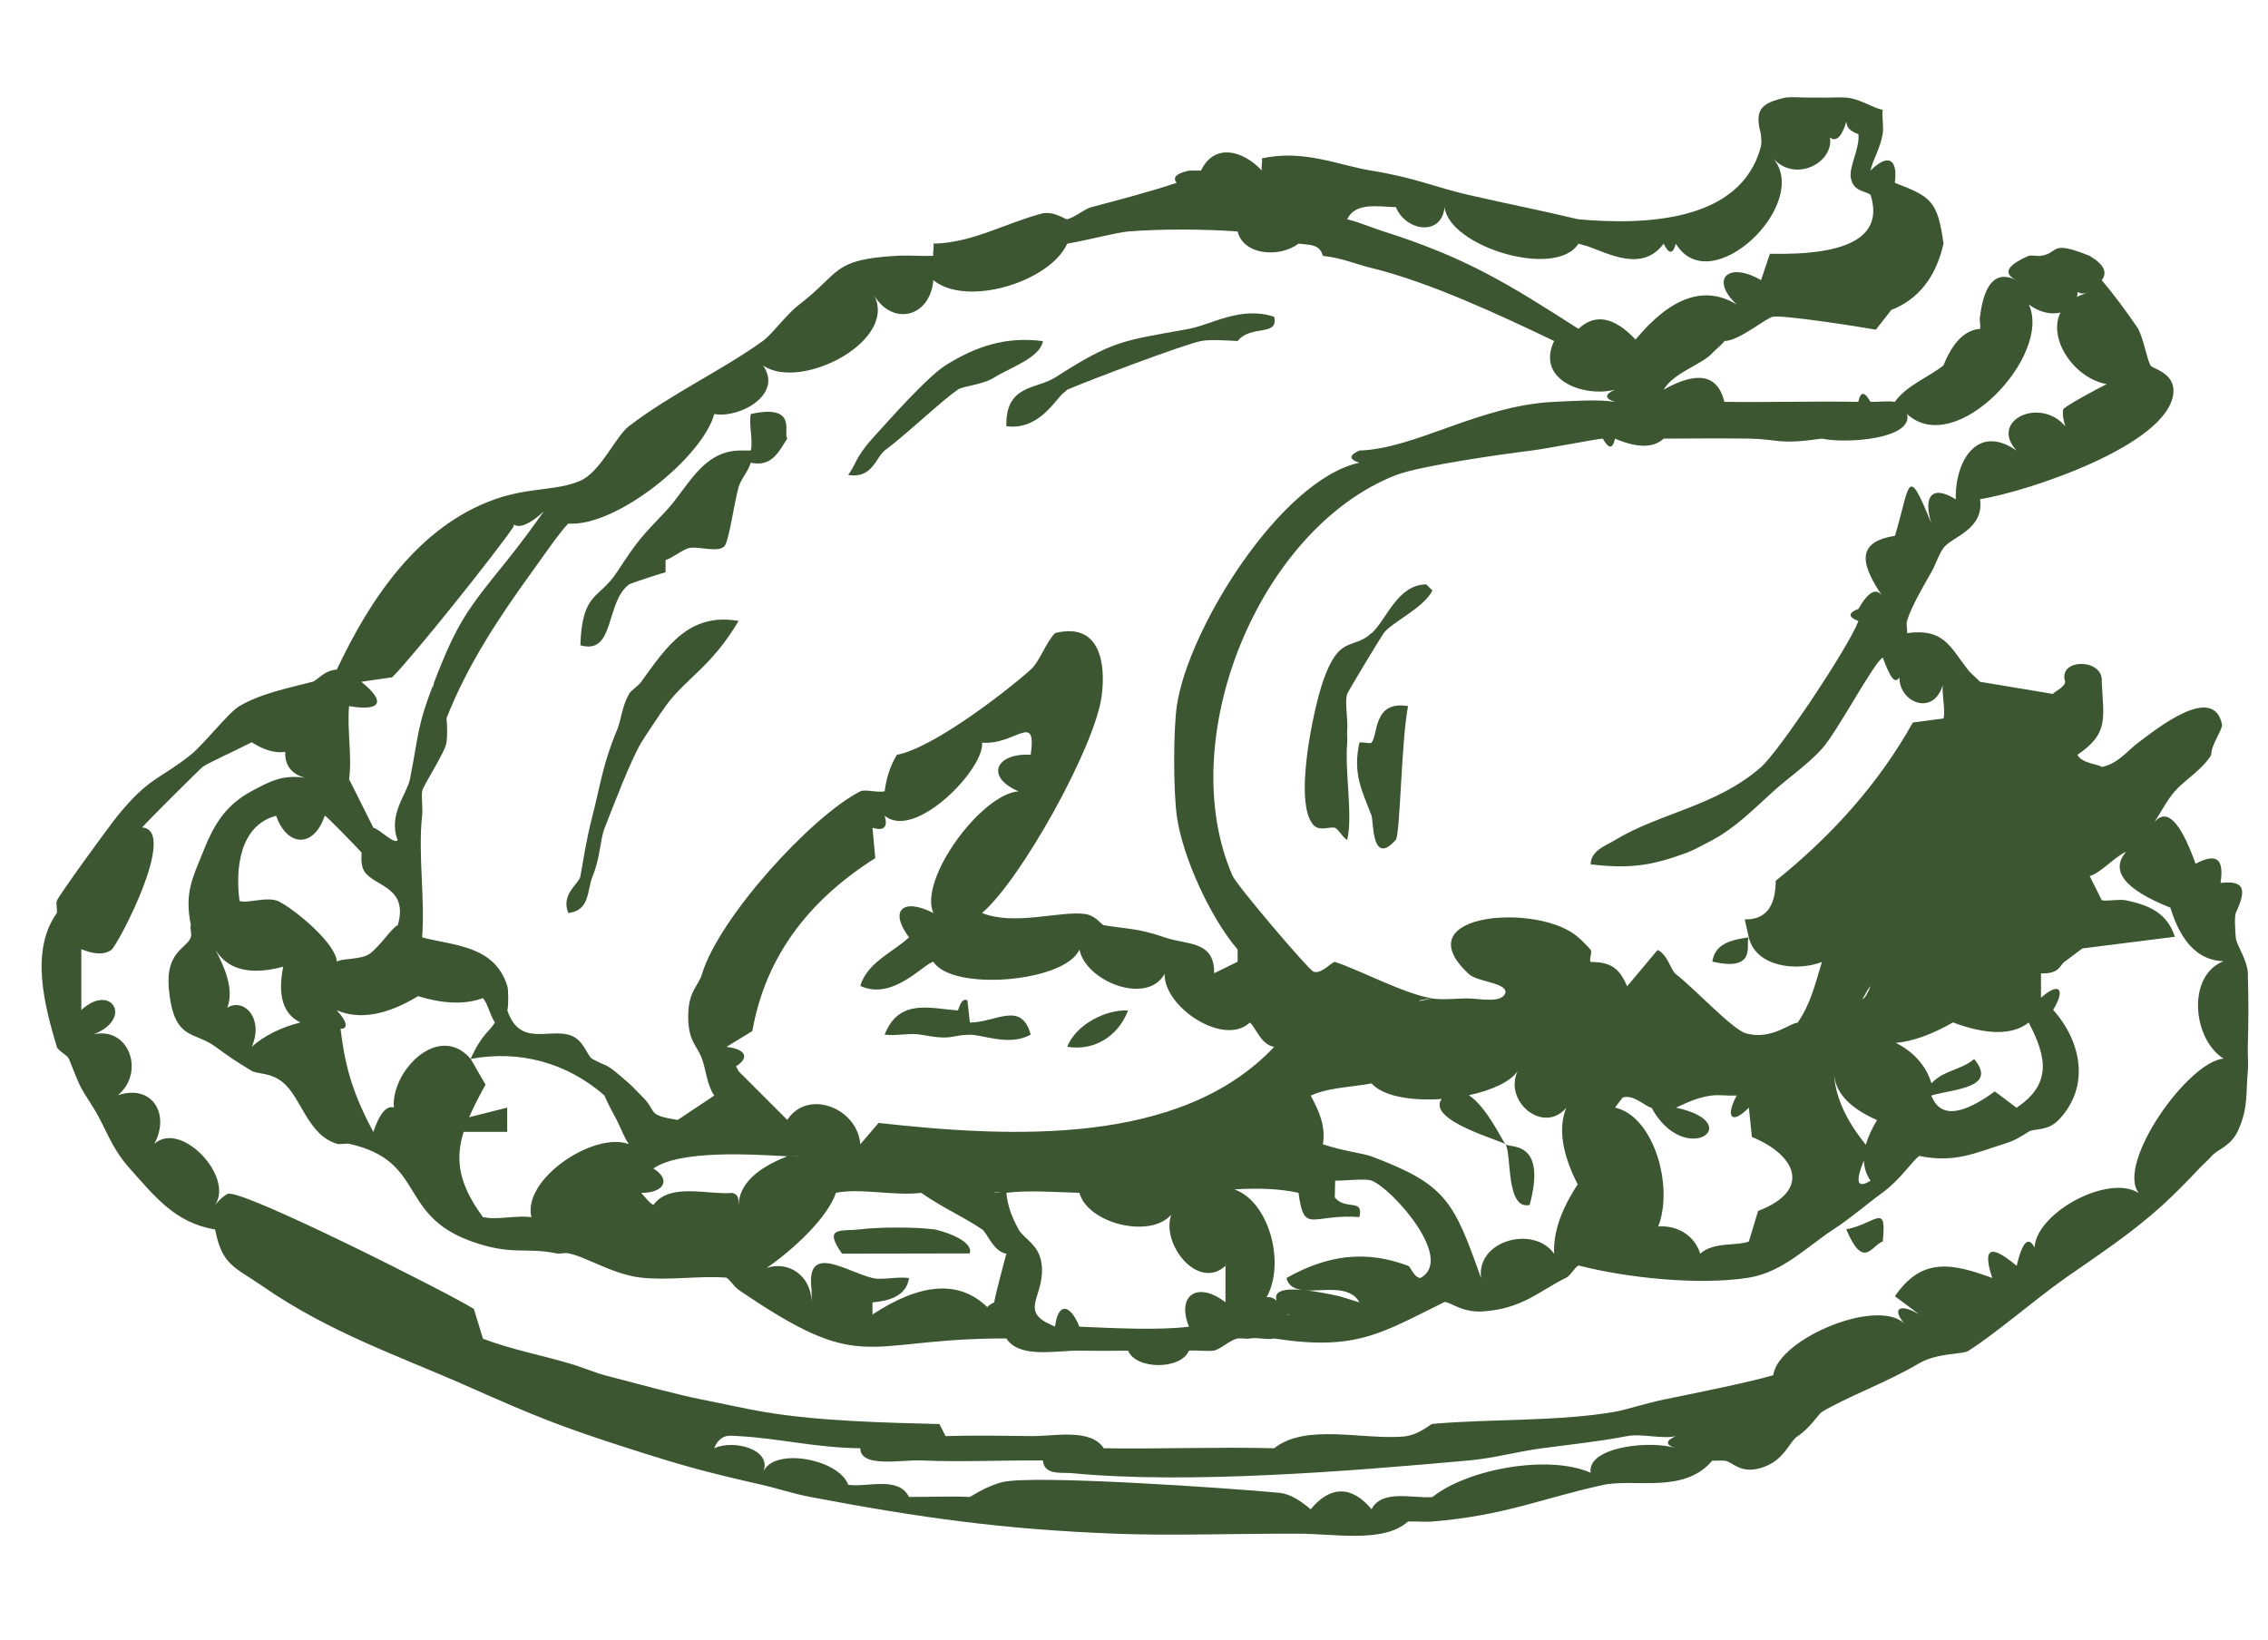
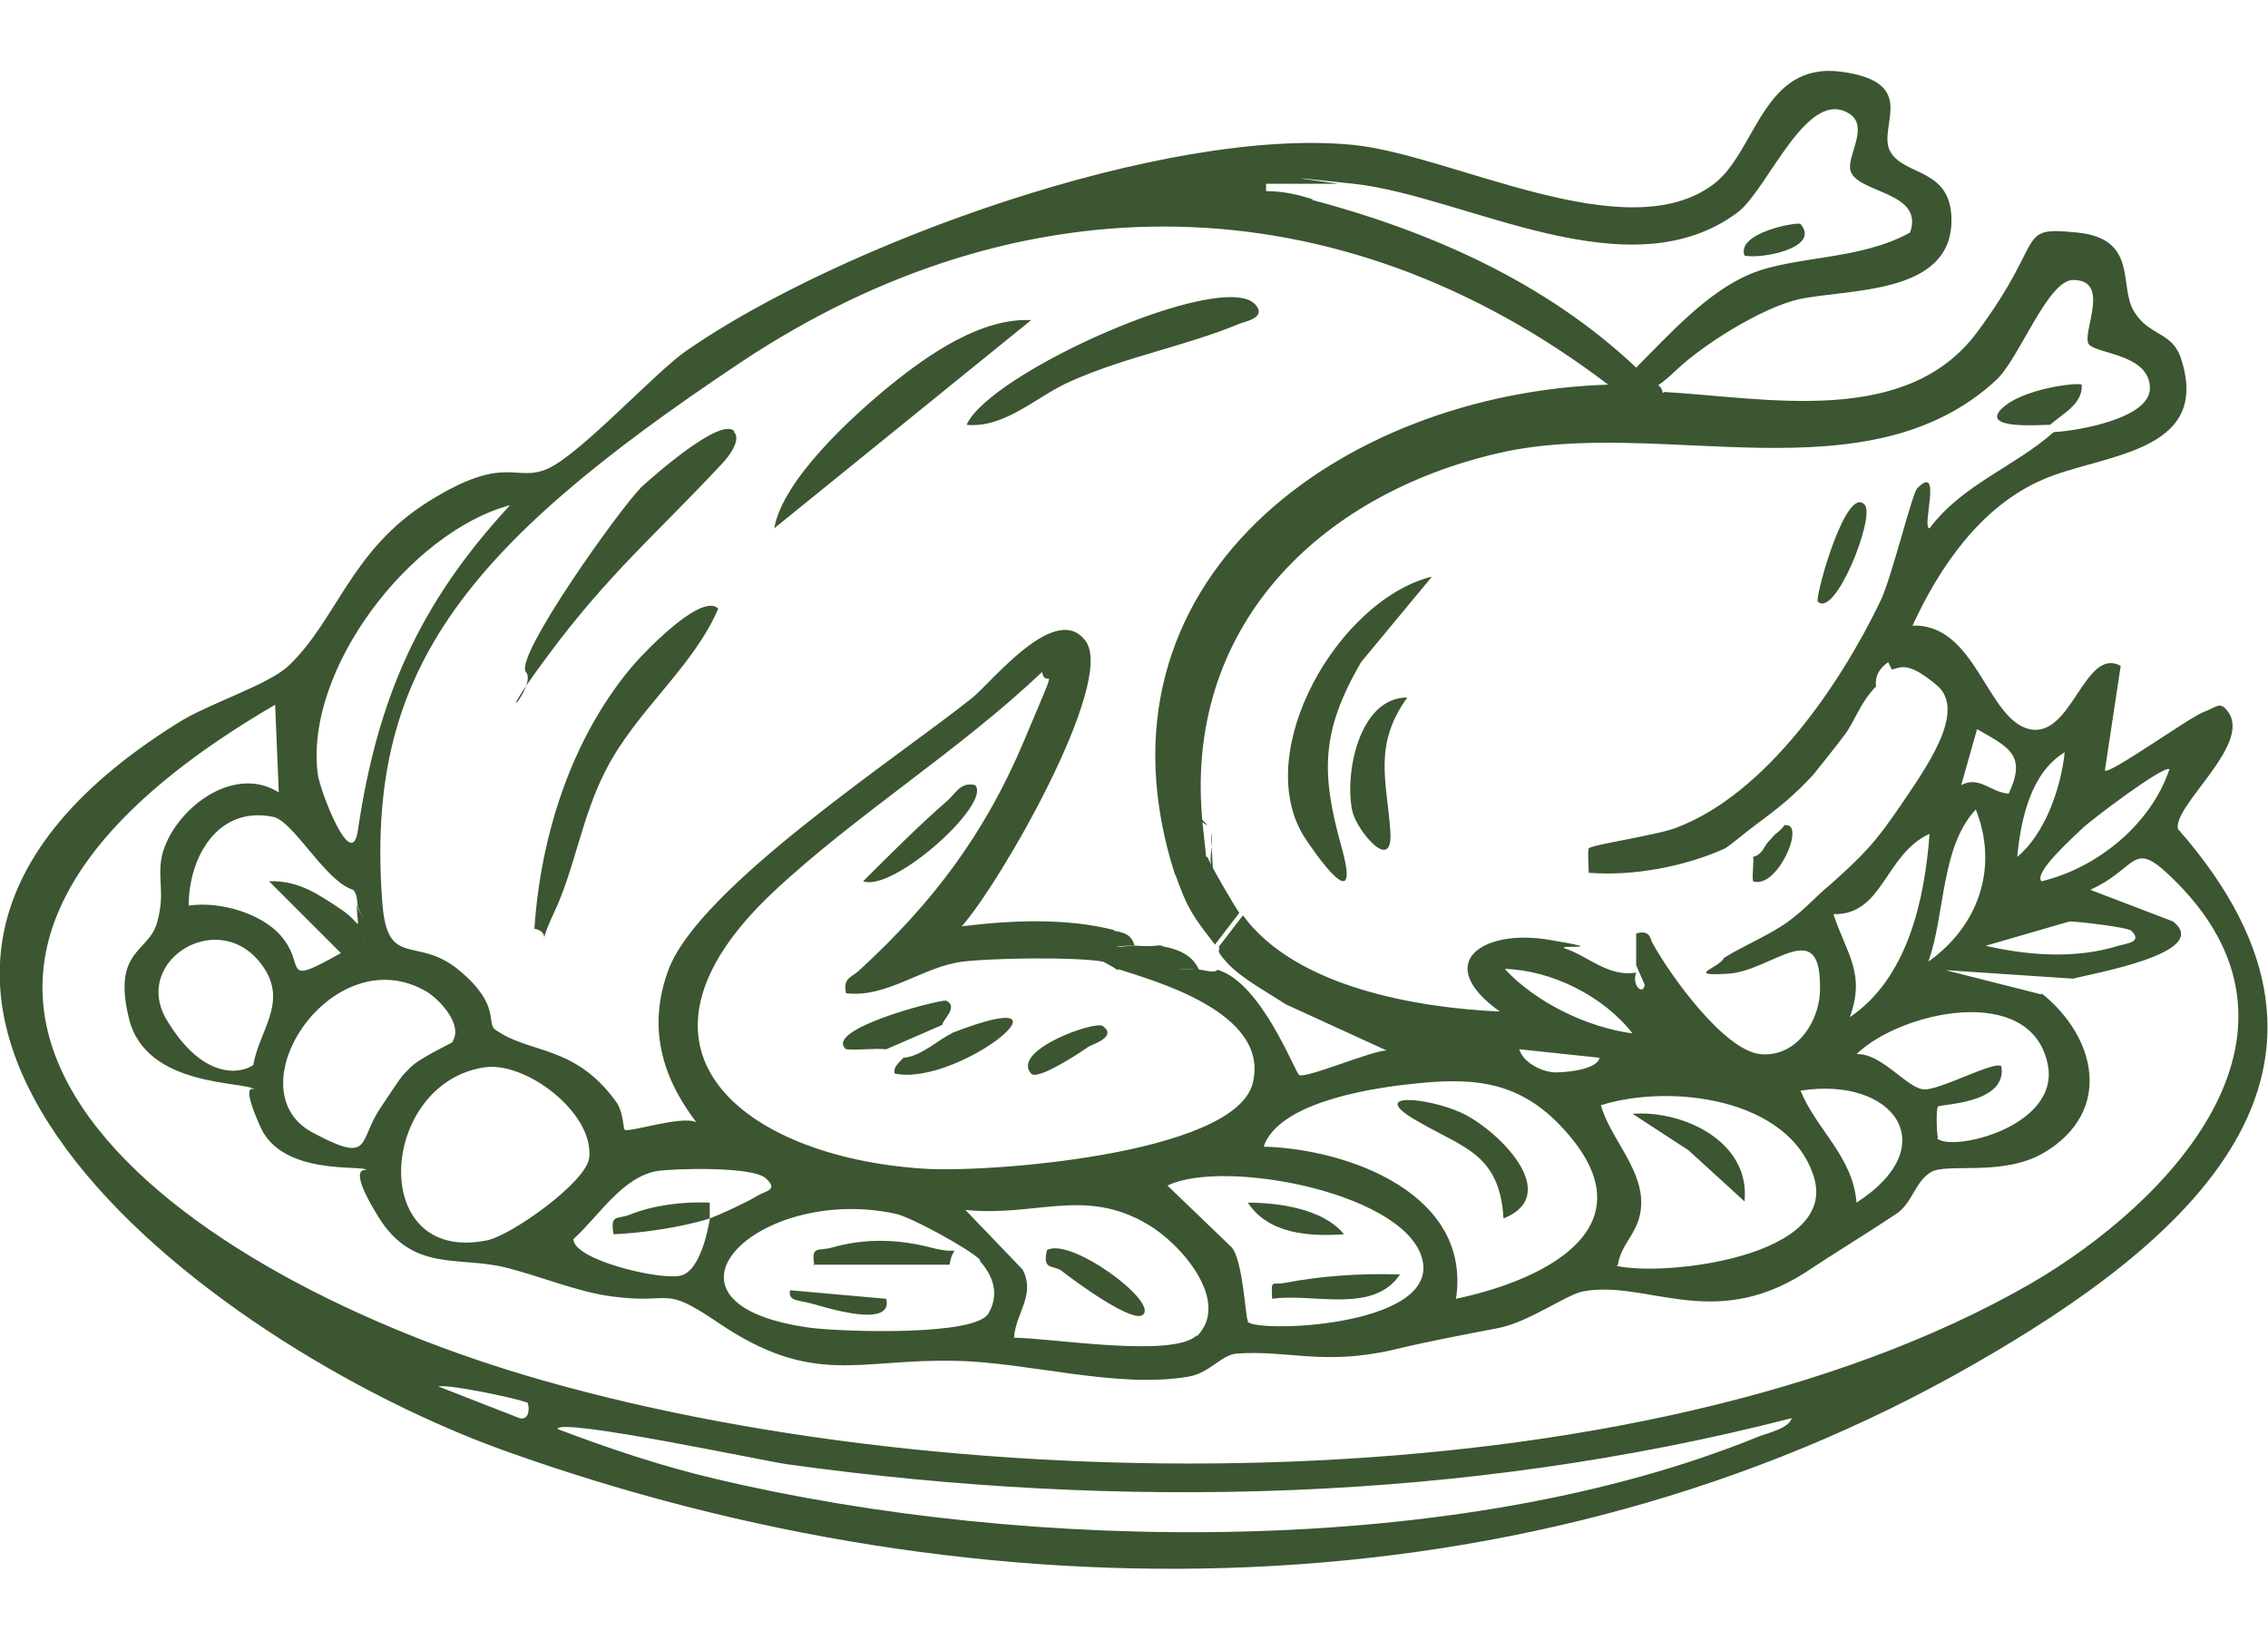
- <svg xmlns="http://www.w3.org/2000/svg" id="_圖層_1" data-name="圖層 1" viewBox="0 0 186.33 134.7">
+ <svg xmlns="http://www.w3.org/2000/svg" id="_圖層_1" version="1.1" viewBox="0 0 186.3 134.7">
  <defs>
    <style>
-       .cls-1 {
+       .st0 {
        fill: #3b5630;
      }
    </style>
  </defs>
-   <path class="cls-1" d="M184.68,80.02c-.04-1.17-.95-2.35-1-3-.04-.56-.12-1.58,0-2,.87-1.87.8-2.71-1.25-2.47.29-1.88-.23-2.54-2.05-1.58-1.25-3.49-2.38-4.62-3.39-3.41.56-.84,1.03-1.79,1.68-2.54.82-.94,2.28-1.78,3-3-.05-.77.97-2.11.88-2.51-.72-3.36-5.33.35-6.88,1.51-.94.71-1.66,1.73-3,2-.27-.25-1.6-.26-2-1,2.59-1.75,2.15-2.96,2-6,.19-1.95-3.65-1.96-3,0-.07.49-.93.81-1,1l-6-1c-.31-.34-.73-.65-1-1-1.47-1.87-1.95-3.41-5-3,.04-.35-.08-.73,0-1,.33-1.11,1.37-2.91,2-4,.36-.63.6-1.45,1-2,.67-.91,3.37-1.51,3-4,3.9-.63,15.41-4.43,15.88-8.68.19-1.74-1.75-2.03-1.88-2.32-.38-.82-.49-1.93-1-3-1.05-1.54-2.05-2.88-3-4,.5-.64.17-1.31-1-2-3.36-1.35-2.43-.23-4,0-.35.05-.73-.08-1,0-1.81.79-2.14,1.46-1,2-1.65-.81-2.65.19-3,3-.08.31.08.69,0,1-1.24.1-2.24,1.1-3,3-1.28,1.02-2.98,1.6-4,3-.6-.1-1.35.02-2,0-.48-.86-.81-.89-1,0-3.66-.07-7.34.05-11,0-.55-2.24-2.21-2.57-5-1,.86-1.43,3.08-2.02,4-3,.31-.33.84-.73,1-1,1.22,0,3.45-1.93,4-2,.96-.13,6.97.8,8.44,1.07l1.27-1.62c2.22-.87,3.66-2.68,4.29-5.45-.48-3.56-1.06-3.86-4-5,.27-1.99-.57-2.43-2-1,.19-.88.8-1.82,1-3,.11-.62-.07-1.35,0-2-.82-.14-1.84-.91-3-1-.66-.05-1.34.02-2,0-.33-.01-.67,0-1,0-.65,0-1.36-.07-2,0-1.96.45-2.56.97-2,3,.02.29.07.73,0,1-1.62,6.28-9.65,6.47-15,6-3-.72-6.01-1.31-9-2-2.72-.62-4.36-1.41-8-2-2.67-.43-5.62-1.78-9-1,.07.32-.08.69,0,1-1.49-1.63-3.9-2.33-5,0-.33,0-.67-.01-1,0-1.03.23-1.36.56-1,1-2.16.73-4.78,1.41-7,2-.61.16-1.31.82-2,1-.12.03-1.13-.72-2.08-.47-2.98.78-5.74,2.42-8.92,2.47.1.2-.04.64,0,1-1,.04-2.01-.06-3,0-5.35.3-4.58,1.37-8,4-1.13.87-2.19,2.41-3,3-3.35,2.41-7.6,4.38-11,7-1.1.84-2.33,3.77-4.01,4.49-1.93.83-4.19.52-6.99,1.51-6.31,2.23-10.28,8.22-13,14-1.03.05-1.61.9-2,1-1.95.51-4.27.97-6,2-.93.55-2.91,3.13-4,4-2.54,2.03-3.42,1.82-6,5-.77.95-4.87,6.59-5,7-.09.27.05.65,0,1-2.22,3.1-1.01,7.62,0,11,.1.33.87.67,1,1,.95,2.34.71,1.97,2,4,1.01,1.59,1.4,3.22,3,5,1.98,2.21,3.7,4.47,7,5,.59,2.98,1.6,3.07,3.87,4.64,5.57,3.87,11.33,5.78,17.13,8.36,5.2,2.31,7.44,3.22,13,5,4.5,1.44,6.29,1.93,11,3,1.29.29,2.32.68,4,1,8.95,1.69,15.73,2.65,25,3,4.3.16,8.69.02,13,0,.67,0,1.33,0,2,0,2.82-.02,7.02.81,9-1,.66-.03,1.34.05,2,0,5.95-.49,9.04-1.91,14-3,2.61-.57,6.67.76,9-2,.33.02.67-.03,1,0,.72.08,1.26,1.12,3.02.59,1.92-.58,2.26-2.11,2.98-2.59,1.03-.67,1.74-1.84,2-2,2.06-1.25,5.23-2.37,8-4,1.46-.86,3.57-.74,4-1,2.15-1.33,5.58-4.3,8-6,2.83-1.98,5.4-3.65,8-6,.86-.78,2.21-2.14,3-3,.32-.35.7-.64,1-1,.54-.64,1.62-.78,2.25-2.23.8-1.85.58-2.99.75-4.77.06-.65-.02-1.34,0-2,.06-1.98.07-4.02,0-6ZM158.68,90.01c1.78-.53,5.5-.6,3.51-2.99-1.09.92-2.46.89-3.51,1.99-.45-1.5-1.56-2.65-2.93-3.32,1.37-.12,2.93-.67,4.7-1.68,2.82,1.05,4.89,1.05,6.22.01,1.5,2.87,1.9,5.06-1,7l-1.78-1.34c-1.67,1.2-4.29,2.77-5.22.34ZM139.68,103.01c-.48-1.6-2.04-2.36-3.45-2.23,1.3-3.3-.37-9.09-3.55-9.77l.62-.82c.91-.33,1.96.81,2.38.82,2.73,5.02,7.97,1.28,2,0,.16-.01,1.48-.83,3-1,.65-.07,1.34.05,2,0-.96,1.82-.39,2.42,1,1l.25,2.41c3.7,1.52,4.9,4.4.51,6.08l-.76,2.51c-.99.39-2.88,0-4,1ZM129.62,97.32c-1.37,2.07-2.02,3.97-1.94,5.7-1.66-2.37-6.41-1.11-6,2-2.25-6.31-2.83-7.68-9-10-.7-.26-2.36-.44-4-1,.26-1.45-.32-2.76-1-4,.19-.07.37-.14.53-.21,1.38-.47,3.09-.52,4.47-.79.98,1.09,3.35,1.45,5.76,1.28-1.28,1.77,5.05,3.46,5.24,3.72-.28-.34-1.53-3.05-3-4.03,1.82-.39,3.38-1.08,4-1.97-1.16,2.48,2.12,5.22,4,3-.67,1.66-.36,3.76.94,6.3ZM104.06,106.59c1.57-2.82.19-7.88-2.65-8.86,2.01-.13,3.78-.05,5.27.28.47,3.47,1.04,1.71,5,1.99.38-1.57-1.13-.51-2.02-1.61l.03-1.38c.85.01,2.47-.2,3,0,1.63.61,6.89,6.44,4,8-.55-.06-.79-.92-1-1-3.45-1.3-6.6-.92-10,1,.16.66.66.9,1.3.98-1.65-.15-2.35.15-2.11.87-.26-.22-.54-.31-.81-.27ZM71.68,107.01c1.29-.1,2.79-.5,3-1.99-.94-.16-2.17.19-3-.01-2.23-.55-5.52-2.96-5,1v1c-.04-2.24-1.93-3.42-3.69-2.83,2.29-1.58,5-4.15,5.69-6.17,1.96-.41,4.86.28,7,0,1.79,1.25,3.45,1.95,5,3,.44.3.92,1.83,2,2-.31,1.19-.8,2.93-1,4-.29.14-.47.27-.57.39-2.29-2.22-5.43-2.02-9.43.61v-1ZM43.68,100.01c-1.07-.15-2.45.15-3.52.07-.15-.03-.31-.05-.48-.07-1.98-2.7-2.31-4.68-1.59-7.01h3.58s0-1.99,0-1.99l-3.13.79c.35-.82.81-1.7,1.35-2.68l-1.22-2.11c-2.63-3.07-6.57,1.04-6.31,3.99-.58-.19-1.18.48-1.69,2.01-1.59-3-2.3-5.13-2.69-8.48h-.03c.64.04.64-.54-.29-1.52,1.87.8,4.1.41,6.69-1.16,2.12.65,3.89.7,5.31.16.4.37.61,1.46,1,2-.44.77-1.04.89-2,3,4.05-.76,7.94.33,11,3,.27.68.66,1.35,1,2,.33.65.6,1.41,1,2-2.82-1.07-8.77,2.86-8,6ZM18.67,82.8c.6-1.49-.25-3.41-.99-4.79,1.01,1.68,2.88,2.15,5.59,1.42-.48,2.37-.01,3.9,1.41,4.58-1.63.42-2.97,1.09-4,2,1.02-2.26-.6-4.07-2.01-3.21ZM22.68,67.02c.93,2.62,3.12,2.65,4,0,.2.07,2.47,2.43,3,3,.1.1-.17,1.02.32,1.67.86,1.15,3.58,1.24,2.68,4.33-.45.17-1.4,1.65-2.28,2.33-.7.53-2.4.38-2.72.67-.11-1.54-3.46-4.29-4.77-4.95-.92-.46-2.6.2-3.23-.04-.35-2.59-.02-6.19,3-7ZM71.68,68.02c.95.28,1.28-.06,1-1,2.49,2.09,8.24-3.88,8-6,2.73.23,4.5-2.62,4,1-2.8-.18-3.82,1.79-1,3-3.09.24-8.22,7.25-7,10-2.44-1.26-3.69-.27-2,2-1.24,1.18-3.44,2.05-4,3.99,2.65,1.23,5.16-1.78,6-1.99,1.55,2.47,10.86,1.68,12-1,.53,2.63,5.56,4.61,7,2-.07,2.74,4.88,6.01,7,4,.52.43.88,1.79,2,2-7.71,8.18-21.63,7.45-32.5,6.25l-1.5,1.75c-.24-2.99-4.33-4.58-6-2l-4-4c-.07-.17-.15-.29-.22-.4,1.09-.68.89-1.41-.78-1.6l2.13-1.3c1.03-5.87,4.4-10.61,10.1-14.21l-.23-2.49ZM82.3,98.01h-.62c.04-.06.33-.02.62,0ZM60.18,98.02c-1.98.18-5.15-.88-6.5.99-.39-.22-.69-.67-1-1,1.7.04,2.59-.99,1-2,2.21-1.54,8.11-1.16,11-1,.33.02.68-.04,1,0h-1c-2.61,1.02-3.94,2.35-4,4-.02-.45.05-.83-.5-.99ZM97.68,109.01c-2.53.32-6.32.11-9,0-.77-1.91-1.77-2-2,0l-.79-.38c-1.99-1.16.08-2.37-.34-4.92-.24-1.48-1.46-1.94-1.87-2.7-.53-.95-.9-1.91-1-3,1.71-.23,4.17-.05,6,0,.69,2.53,5.81,3.79,7.54,1.8-.84,2.44,2.21,6.26,4.46,4.2.05-.08.09-.13.13-.18-.06.11-.11.18-.13.18v3c-2.24-1.75-4.06-.64-3,2ZM105.99,108.01c-.1,0-.21,0-.31,0,.14-.03.24-.02.31,0ZM107.19,106.02c1.51.11,3.69-.49,4.49.99l-1.62-.5c-1.15-.25-2.1-.42-2.87-.5ZM153,82.12c.24-.4.43-.84.68-1.11-.24.65-.47,1.01-.68,1.11ZM154.21,92.03c-.44.73-.74,1.4-.92,2.03-1.7-2.09-2.58-4.1-2.62-6.05,0,1.64,1.17,2.98,3.53,4.02ZM153.13,95.35c.02.61.2,1.17.55,1.66-1.1.69-1.28.13-.55-1.66ZM170.71,23.97c.16.18.49.19.97.05-.41.1-.76.23-1.06.38.04-.13.08-.28.09-.43ZM156.68,34.02c3.99,3.7,11.94-4.83,10-9,.87.65,1.83.85,2.6.66-1.07,2.14,1.12,5.41,3.8,5.88-.83.41-3.54,1.87-3.58,2.09-.07.44.03.9.18,1.38-2.08-2.47-6.29-.47-4,2-3.23-2.26-5.08.85-5,4-2.03-1.26-2.68-.17-2,2-2.05-5.1-1.74-3.14-3,1-3.55.54-2.52,2.73-1,5-.5-.79-1.17-.45-2,1-.86.33-.86.67,0,1-.76,2.06-6.49,10.67-8,12-3.66,3.22-8.32,3.76-12,6-.79.48-1.98.86-2,1.99,3.35.4,5.13.07,8-.99.42-.16,1.49-.73,2-1,1.91-1.03,3.41-2.56,5-4,1.32-1.19,2.8-2.18,4-3.5,1.25-1.37,4.27-7.12,5-7.5.62,1.64.97,2.21,1.37,1.64-.03,2.09,2.96,3.31,3.63.36-.26.55.18,2.16,0,3l-2.53.34c-2.83,5.07-6.73,9.36-11.26,13-.02,2.16-.86,3.22-2.55,3.17l.34,1.5c.59,2.43,3.98,2.8,6,2-.53,1.77-.93,3.46-2,5-.53-.05-2.16,1.47-4.26.86-1.09-.32-4.19-3.66-5.74-4.86-.41-.32-.7-1.65-1.5-1.98l-2.5,2.98c-.64-1.48-1.31-1.99-3-2-.15-.25.16-.79,0-1-.11-.15-.93-.98-1-1-3.1-2.89-14.49-2.08-9,3,.72.66,3.03.67,3.01,1.5-.25.94-2.14.51-3.01.5-.96-.01-2.13.14-3,0-.45.08-.8.15-1.09.22.03-.09.39-.16,1.09-.22-2.35-.38-5.87-2.3-8-3-.2-.07-1.19,1.1-1.8.78-.46-.24-6.28-7.08-6.62-7.86-4.89-11.21,2.17-28.53,13.42-32.92,1.92-.75,8.55-1.7,11-2,1.54-.19,5.52-.99,6-1,.48.85.81.89,1,0,1.83.78,3.16.78,4,0,2.33,0,4.67-.04,7,0,2.59.05,2.32.52,6,0,1.98.43,7.5.04,7-2ZM118.68,17.02c.39,3.26,9.15,5.93,11,3,.25.08.5.14.74.21,1.76.62,4.52,2.15,6.26-.21.42.87.76.9,1,0,2.86,4.74,11.15-3.3,8-7,1.82,2.03,5,.34,4.66-1.73.46.4.97-.01,1.34-1.27.07,0-.13.62,1,1,.13,1.1-.77,2.69-.63,3.55.2,1.24,1.27,1.09,1.63,1.45,1.06,3.37-1.7,4.98-8.27,4.83l-.73,2.17c-2.67-1.56-4.24-.11-2,2-2.62-1.6-5.39-.64-8.31,2.88-1.76-1.87-3.32-2.16-4.69-.88-5.8-3.72-9.25-5.86-16-8-1.02-.32-1.92-.74-3-1,.68-1.47,2.69-1.01,4-1,.83,2.01,3.77,2.41,4,0ZM58.68,34.02c2.11.37,5.69-1.62,4-4,3.1,2.19,11.43-2.13,9-6,1.44,2.82,4.72,2.18,5-1,2.74,2.24,9.57.15,11-3,1.5-.25,4.06-.92,5-1,2.66-.22,6.33-.2,9,0,.49,2,3.5,2.15,5,1,.83.11,1.75,0,2,1,1.76.22,2.59.66,4,1,4.7,1.14,10.59,3.88,15,6-1.53,3.22,2.47,4.65,5,4-.86.38-.87.72,0,1-1.32-.22-3.55-.07-5,0-6.13.28-11.36,3.85-16,4-.86.38-.87.72,0,1-6.5,1.41-14.11,13.74-15,20-.29,2.07-.28,6.91,0,9,.45,3.37,2.78,8.42,5,11v1l-1.93.95c.04-2.71-2.23-2.31-4.07-2.95-2.15-.75-3.01-.67-5-1-.19-.03-.67-.82-1.59-.93-2.11-.24-5.76.99-8.41-.07,3.19-2.72,9.24-13.59,9.82-17.77.38-2.75-.13-6.16-3.82-5.23-.74.74-1.27,2.35-2,3-2.37,2.1-8.15,6.48-11,7-.55.93-.87,1.93-1,3-.59.13-1.62-.19-2,0-4.06,2.08-11.61,10.39-13,15-.31,1.03-1.14,1.4-1.14,3.5,0,2.09.73,2.35,1.14,3.5.35.98.39,2.1,1,3l-3,2c-2.68-.42-1.57-.63-3-2-.34-.33-.65-.69-1-1-2.12-1.85-1.45-1.17-3-2-.46-.25-.68-1.54-1.79-1.94-1.75-.64-4.18.99-5.21-2.06.1-.3.1-1.69,0-2-1.06-3.38-4.46-3.31-7-4,.25-3.23-.35-6.85,0-10,.07-.65-.07-1.35,0-2,.05-.44,1.89-3.19,2-4,.08-.57.07-1.43,0-2,1.76-4.46,4.32-8.29,7-12,.81-1.11,2.2-3.16,3-4,3.96.3,11.04-5.46,12-9ZM32.22,55.65c1.65-1.62,8.68-10.43,9.96-12.36.03-.05.04-.11.03-.19.5.32,1.32-.03,2.47-1.08-.96,1.35-1.96,2.71-3,4-3.27,4.05-4.08,5.04-6,10-.03.16-.07.34-.11.51,0-.17.03-.35.11-.51-1.48,3.83-1.26,4.32-2,8-.24,1.21-1.82,2.93-1.01,5-.23.44-1.58-.97-1.99-1l-2-4v.39c-.01-.13-.02-.27,0-.39.26-1.85-.18-4.08,0-6,2.6.44,3.08-.33,1-2l2.54-.37ZM130.68,121.01c-3.44-1.52-10.1-.32-13,2-1.59.13-4.14-.67-5,1-1.61-1.95-3.39-1.95-5,0-.83-.7-1.68-1.26-2.57-1.35-4.26-.4-20.4-1.51-22.8-.87-.92.24-1.78.7-2.63,1.21-1.66-.07-3.34,0-5,0-.86-1.75-3.49-.76-5-1-.74-2.13-6.21-3.14-7-1,.86-1.91-2.44-2.75-4-2,.16-.46.52-.89,1-1,.28-.06.7-.02,1,0,3.33.18,6.25.95,10,1,0,1.64,3.37.93,5,1,3.31.14,6.68-.02,10,0,.11,1.25,1.5.96,2.43,1.05,9.55.91,22.84-.17,32.57-1.05,2.03-.18,3.98-.73,6-1,2.35-.31,4.67-.55,7-1,1.19-.23,2.91.27,4,0-.86.38-.87.72,0,1-1.94-.68-7.3-.16-7,2ZM175.68,98.01c-2.5-1.55-8.36,1.62-8.53,4.49-.51-.96-1-.47-1.47,1.51-2.16-1.82-2.83-1.48-2,1-3.32-1.23-5.81-1.72-8,1.5l2,1.49c-1.73-1.02-2.35-.4-1,1-1.91-2.64-10.58.91-11,4-2.28.65-6.47,1.48-9,2-1.41.29-3.09.84-4,1-4.72.82-10.3.57-15,1-.19.02-1.12.94-2.42,1.04-3.41.26-7.99-1.09-10.58.96-4.65-.12-9.35.07-14,0-1.09-1.68-4.11-.97-6-1-2.32-.03-4.68-.07-7,0l-.5-.99c-4.54-.11-10.08-.25-14.5-1.01-1.52-.26-3.4-.69-5-1-2-.39-5.77-1.42-8-2-.73-.19-1.92-.69-3-1-2.4-.7-4.58-1.09-7-2l-.75-2.45c-1.97-1.25-19.24-9.97-20.23-9.45-.39.2-.71.53-1.02.89,1.55-2.33-2.84-6.97-5-5,1.33-2.5-.22-4.93-3-4,2.25-1.84.95-5.67-2-5,3.3-1.27,1.46-4.27-1-2v-5c.83.34,1.77.55,2.46.07.52-.36,5.53-9.86,2.54-10.07.21-.29,4.72-4.79,5-5,.36-.27,3.05-1.5,4-2,1.04.67,1.97.91,2.76.79-.07.96.43,1.83,1.61,2.12-1.79-.23-2.7.2-4.37,1.1-2.19,1.18-3.12,2.79-4,5-.83,2.08-1.55,3.35-1,6-.1.3.1.7,0,1-.29.92-2.09,1.15-1.81,4.23.4,4.31,2.04,3.47,3.81,4.76,1.32.96,1.58,1.14,3,2,.47.28,1.52.11,2.53.92,1.56,1.26,2.05,4.34,4.47,5.07.27.08.65-.04,1,0,6.34,1.42,3.97,5.81,10,8,3.37,1.22,4.45.48,7,1,.32.07.68-.06,1,0,1.45.26,3.65,1.74,6,2,2.23.25,4.72-.17,7,0,.36.25.63.74,1,1,10.14,6.93,10.09,4.16,21,4,.33,0,.67,0,1,0,1.09,1.68,4.11.97,6,1,1.33.02,2.67.02,4,0,.66,1.58,4.34,1.58,5,0,.66-.05,1.34.07,2,0,.55-.06,1.4-.91,2-1,.33-.05.68.06,1,0,.62-.12,1.42.14,2,0,6.75,1.04,8.78-.43,14-3,.55.02,1.43.9,3.2.77,3.19-.22,4.59-1.68,6.8-2.77.36-.18.65-.8,1-1,3.99,1.03,9.96,1.65,14,1,2.79-.45,4.78-2.56,7-4,1.36-.88,2.68-2.04,4-3,1.44-1.05,2.45-2.62,3-3,2.95.61,4.66-.28,7-1,.84-.26,1.29-.55,2-1,.44-.28,1.55,0,2.47-.98,2.59-2.73,1.85-6.42-.47-9.02,1.05-1.74.49-2.32-1-1v-2c1.61.05,1.51-.72,2-1l1.4-1.05,7.6-.96c-.65-1.99-2.16-2.6-4-2.99-.58-.12-1.35.07-2,0l-1-2c.88-.23,2.04-1.57,3-2-1.35,1.56-.14,3.1,3.63,4.6.88,2.88,2.33,4.34,4.37,4.4-3.03,1.17-2.56,6.4,0,8-2.95.27-8.78,8.56-7,11Z" />
-   <path class="cls-1" d="M140.68,79.01c3.86.91,2.64-1.66,3-1.99-1.26.18-2.79.44-3,1.99Z" />
-   <path class="cls-1" d="M82.68,35.02c2.45.33,3.76-1.76,4.58-2.64.13-.1.27-.21.42-.36,1.72-.75,9.64-3.74,11-4,.79-.15,2.1-.04,3,0,1.09-1.38,3.38-.33,3-1.99-2.75-.91-5.11.64-7,.99-5.47,1-6.17.91-11,4-1.52.97-4.09.57-4,4Z" />
-   <path class="cls-1" d="M72.68,37.02c1.97-1.48,4.54-3.98,6-5,.46-.32,2.03-.39,3-1,1.26-.8,3.77-1.61,4-2.99-3.02-.4-5.5.42-8,1.99-1.53.97-4.62,4.48-6,6-1.4,1.54-1.44,2.3-2,3,1.99.35,2.29-1.47,3-2Z" />
-   <path class="cls-1" d="M51.68,48.02c.13-.09,2.84-.98,3-1v-1c.65-.21,1.41-.9,2-1,.78-.13,2.29.4,2.83-.13.37-.37.84-3.73,1.17-4.87.19-.66.82-1.33,1-2,1.66.35,2.23-.75,3-2-.38-.36.94-2.88-3-2-.17.93.21,2.2,0,3h-1c-3.05.1-4.24,3.16-6,5-2.1,2.2-2.3,2.42-4,5-1.48,2.25-2.85,1.58-3,6,2.86.83,2.04-3.55,4-5Z" />
-   <path class="cls-1" d="M112.68,61.02c-.11.13-.67-.08-1,0-.54,2.56.17,3.83,1,6,.17.45,0,4.22,1.99,1.99.37-.42.45-8.15,1.01-10.99-2.88-.49-2.45,2.36-3,3Z" />
-   <path class="cls-1" d="M112.68,52.02c-1.58,1.45-2.64.04-4,4-.79,2.31-2.44,10.04-.75,11.79.5.52,1.36.08,1.75.21.27.09.62.79,1,1,.48-1.98-.21-5.61,0-8,.03-.33-.03-.67,0-1,.08-.91-.22-2.38,0-3,.1-.27,2.79-4.72,3-5,.65-.88,3.3-2.07,4-3.5l-.5-.5c-2.36,0-3.25,2.87-4.49,4.01Z" />
-   <path class="cls-1" d="M151.68,101.01c1.44,3.4,2.08,1.3,3,1,.34-3.28-.56-1.47-3-1Z" />
-   <path class="cls-1" d="M48.68,72.02c.64-1.55.62-3.05,1-4,.76-1.93,2.08-5.43,3-7,.26-.44,1.66-2.53,2-3,1.65-2.28,3.76-3.21,6-7-4.07-.71-5.91,2.11-8,5-.27.38-.81.67-1,1-.61,1.08-.62,2.1-1,3-1.13,2.68-1.33,4.38-2,7-.53,2.08-.64,3-1,5-.1.58-1.63,1.45-.99,3,1.8-.2,1.53-1.89,1.99-3Z" />
-   <path class="cls-1" d="M76.68,101.01c-1.49-.2-4.49-.19-6,0-1.53.19-3.12-.29-1.5,2l10.49-.02c.35-1.11-2.44-1.91-2.99-1.99Z" />
-   <path class="cls-1" d="M75.68,85.02c2.71.5,2.3.03,4,0,1.05-.02,3.24.98,5-.01-.77-2.81-2.88-.99-5-.99l-.2-1.83c-.55-.27-.72.84-.8.83-2.23-.14-4.81-1.03-6,1.99.97.13,2.1-.16,3,.01Z" />
-   <path class="cls-1" d="M92.68,83.03c-1.78-.11-4.27,1.12-5,2.98,2.25.37,4.19-.89,5-2.98Z" />
-   <path class="cls-1" d="M125.67,99.01c1.46-5.42-1.7-4.65-1.99-4.99.53.72,0,5.43,1.99,4.99Z" />
+   <path class="st0" d="M136.7,32.2c8.5.5,19.9,2.9,25.7-4.9s3.1-8.7,8.2-8.2,3.4,4.4,4.7,6.5,3.2,1.6,3.9,4c2.4,7.7-6.6,7.7-11.4,9.8-5.1,2.2-8.5,7.2-10.7,12,5.2-.2,6.1,7.7,9.6,8.5s4.5-6.8,7.5-5.2l-1.3,8.6c.3.4,7-4.4,8.1-4.8s1.4-1,2.1.1c1.7,2.7-4.6,7.6-4.2,9.5,17.5,19.9.5,34.1-16.8,44-36.5,20.9-81.5,21.1-120.6,7.1-24.3-8.7-62.8-37.4-26.9-59.8,2.5-1.6,7.4-3.1,9.1-4.7,4-3.8,5.1-9.5,11.5-13.5s7.1-1.5,9.8-2.7,8.9-8,11.4-9.7c12.7-8.8,39.3-18.4,54.7-16.9,8.2.8,22.5,8.7,29.7,3.2,3.5-2.7,4-10.1,10.5-9.2s2.8,4.6,4,6.6,5,1.3,5,5.6c0,6.2-8.6,5.6-12.6,6.5-3,.7-7.8,3.7-10,5.8s-1.4.6-1.1,1.9ZM107.7,16.4c9.8,2.6,19.3,6.8,26.7,13.8,2.7-2.7,5.8-6.2,9.4-7.7s9-1.1,13.1-3.4c1.2-3.4-4.4-3.2-4.9-5.1-.3-1.2,1.5-3.5,0-4.6-3.5-2.4-6.7,6-9.2,8-9,6.8-22.4-1.3-31.6-2.3s-.9,0-1.3,0-.9,0-1.3,0c-1.5,0-3.1,0-4.6,0v.6c1.4,0,2.7.3,3.9.7ZM96.5,71.8c-7.7-24.1,13.7-39.5,35.6-40.2-22.1-16.8-48.2-17.2-71.3-1.8s-30.8,25.6-29.4,44.3c.4,5.6,2.8,2.7,6.3,5.6s2.2,4.4,3,4.9c2.8,2,6.5,1.2,9.9,5.9.6.8.6,2.2.7,2.3.3.3,4.7-1.2,5.9-.6-2.9-3.8-4-7.9-2.3-12.5,2.5-6.8,18.9-17.5,25-22.4,1.6-1.3,6.9-8,9.3-4.6s-7,19.8-10.2,23.4c4.1-.5,8.5-.7,12.5.3-.3,2,.5,1.2,2,1.3s1.4-.1,2,0c0,2.6,1.9,1.7,3.3,2s1-.1,1.3,0c3.5,1.1,6.2,8.2,6.6,8.6s6-2,7.2-2l-8.3-3.8c-1.5-1-3.6-2.1-4.8-3.4s-.4-1-.7-1.3l2-2.6c4.3,5.9,14.3,7.6,21.1,7.9-5.6-4-1.4-6.8,4-5.9s.7.4,1.3.7c1.9.6,3.6,2.4,5.9,2-.4,1.1.6,1.9.7,1l-.7-1.6v-2.6c1.2-.4,1.2.6,1.3.7,1.4,2.6,5.9,8.9,8.9,9.2s5-2.8,4.9-5.6c0-5.8-4-1.2-7.6-1s-.6-.5-.3-1.3c1.6-1,3.8-1.9,5.3-3s2.4-2.2,3.3-2.9c2.8-2.5,3.8-3.5,5.9-6.6s5.5-7.8,3-9.9-3-1.4-3.7-1.3l-.3-.6c-.7.5-1.1,1.1-1,2-1.3,1.3-1.7,2.8-2.6,4s-1.8,2.3-2.6,3.3c-1.6,1.7-2.7,2.6-4.6,4-.7.5-2.1,1.7-2.6,2-3.3,1.5-7.6,2.3-11.2,2,0-.5-.1-1.8,0-2,.2-.3,5.7-1.1,7.2-1.7,7.4-2.8,13.5-11.8,16.8-18.7.9-1.9,2.6-8.9,3-9.2,2.1-2.1.3,3.3,1,3.3,2.7-3.6,6.9-5,10.2-7.9,1.9-.1,7.9-1.1,7.9-3.6,0-2.8-4.3-2.8-5-3.6s1.9-5.3-1.3-5.3c-2.1,0-4.4,6.4-6.3,8.2-10.7,9.9-27.6,3-40.8,6-14.9,3.4-26.1,14.4-24.4,30.6s.6.6.7.7c.2.8-.2,2,0,2.6-1.4-.3-2,.1-2.6,1.3ZM41.9,41.5c-8.2,2.2-16.9,13.5-15.8,22.1.2,1.4,2.8,8.2,3.3,4.6,1.6-10.8,5-18.6,12.5-26.7ZM91.9,79.7c-.3,0-.5-.5-1.3-.7-2.3-.4-9-.3-11.5,0-3.3.4-6.2,3-9.6,2.6-.3-1.3.5-1.3,1.1-1.9,6-5.5,10.3-11.2,13.5-18.8s1.8-4,1.5-5.7c-6.7,6.4-15.4,11.8-22.1,18.1-13.7,12.9-2.4,21.7,12.2,22.7,5,.4,25.7-1.1,27.2-7s-8.4-8.5-11.1-9.4ZM167.7,81.6c4.5,3.6,5.9,9.7.2,13.1-3.4,2-8,.8-9.3,1.6s-1.5,2.5-2.8,3.4c-2.4,1.6-5.2,3.3-7.6,4.9-7.6,4.8-13,.5-18.2,1.5-1.4.3-4.4,2.5-6.9,3-3.1.6-5.8,1.1-8.7,1.8-5.7,1.3-8.6,0-12.8.3-1.3.1-2.2,1.6-4,1.9-5.9,1-13.2-1.2-19.1-1.3-8-.2-11.7,2.2-19.6-3.2-4.6-3.1-3.5-1.4-8.7-2.1-2.9-.4-5.9-1.7-8.8-2.4-3.8-.9-7.5.4-10.3-4.1s-.9-3.8-1-3.9c-.4-.4-6.9.5-8.7-3.5s-.4-3-.5-3.1c-.7-.7-8.9-.1-10.3-5.8s1.6-5.4,2.3-7.9,0-3.5.4-5.5c.9-3.7,5.8-7.6,9.6-5.2l-.3-7.2c-40.2,23.4-9,46.3,20.6,55.1,34.9,10.4,91.5,11,123.7-7.6,11.3-6.6,24.2-20.2,12.1-32.7-4-4.1-3.1-1.5-7.3.4l6.8,2.6c3.3,2.6-6.8,4.3-8.2,4.7l-10.5-.7,7.9,2ZM165,65.2c1.5-3.2,0-3.8-2.6-5.3l-1.3,4.6c1.5-.8,2.4.6,3.9.7ZM165.7,70.4c2.3-1.9,3.6-5.7,3.9-8.6-2.8,1.7-3.6,5.5-3.9,8.6ZM167.7,72.4c4.6-1.1,9-4.7,10.5-9.2-.4-.4-6.5,4.2-7.2,4.9s-4,3.6-3.3,4.3ZM158.4,79c4.1-2.9,5.8-7.7,3.9-12.5-2.9,3.1-2.5,8.6-3.9,12.5ZM29.4,74.4c-.1-.3,0-.9-.4-1.3-2.3-.7-4.9-5.7-6.6-6-4.5-.9-6.9,3.3-6.9,7.3,2.6-.4,6.4.7,7.9,2.9,1.6,2.2-.2,3.7,4.6,1,.5-.3,1.5.1,1.9-1.1s-.2-1.9-.6-2.9ZM151.9,83.6c4.8-3.2,6.2-9.7,6.6-15.1-3.7,1.7-3.8,6.7-7.9,6.6,1.1,3.3,2.7,4.9,1.3,8.6ZM174.9,76.4c-.2-.2-4.1-.7-4.9-.7l-6.9,2c3.5.8,7.4,1.1,10.9,0,.7-.2,2.1-.3,1-1.3ZM20.8,87.5c.5-2.8,2.7-5,1-7.8-3.4-5.5-11.1-.9-8.1,4.1s6.1,4.4,7.1,3.7ZM134.1,84.9c-2.4-3.1-6.7-5.2-10.5-5.3,2.6,2.8,6.8,4.8,10.5,5.3ZM37.2,85.5c.8-1.3-1-3.3-2.1-4-7.7-4.6-16,7.9-9.5,11.5,5,2.7,3.8.8,5.6-1.9s1.7-2.6,2.5-3.4,3.4-2,3.5-2.1ZM159.1,93.5c1.1,1.2,10.2-.9,9.1-6.1-1.4-6.7-12.1-4.3-15.7-.8,2.1-.1,4.2,2.9,5.6,2.9s5.8-2.4,6.3-1.9c.5,3.1-5,3.1-5.2,3.3s-.1,2.5,0,2.6ZM131.4,86.9l-6.6-.7c.3,1.1,1.9,1.9,3,1.9s3.6-.3,3.6-1.3ZM39.7,87.7c-8.6,1.4-9.5,16.2.3,14.2,2-.4,8.2-4.8,8.4-6.8.4-3.7-5.3-8-8.7-7.4ZM119.6,106.7c7.6-1.6,16.3-6.1,8.6-14.2-3.7-3.9-7.6-4-12.7-3.4-3.5.4-10.5,1.6-11.7,5.1,7,.2,17.1,3.9,15.8,12.5ZM152.5,98.8c7.3-4.7,3-10.4-4.6-9.2,1.3,3.2,4.3,5.4,4.6,9.2ZM132.8,104c4.1.9,18.2-.8,16.2-7.3s-11.8-7.7-17.5-5.9c.7,2.5,3.1,4.9,3.3,7.6s-1.6,3.5-1.9,5.5ZM58.3,100.1c.8-.3,3-1.3,3.8-1.8s1.9-.5.8-1.5-7.5-.8-8.9-.6c-2.9.5-4.8,3.7-6.9,5.6,0,1.7,7.1,3.4,8.8,3s2.3-4.1,2.4-4.6ZM102.5,108.6c.9.9,15.1.4,14.4-4.8-.8-5.7-16.3-8.7-21-6.4l5.2,5c1,.9,1.2,5.9,1.4,6.1ZM98.3,109.8c2.9-2.9-1.4-7.7-4-9.2-5.2-3.1-9.2-.6-15-1.2l4.7,4.9c1.1,2.1-.6,3.6-.7,5.6,2.9,0,13.1,1.7,15-.2ZM80.5,103.5c-.7-.8-5.8-3.6-7-3.8-11.4-2.4-21.3,7.5-6.8,9.4,2.5.3,13.4.7,14.5-1.2s0-3.5-.7-4.3ZM43.2,115.2c-.3-.2-6.2-1.5-7.2-1.3l6.4,2.5c1.2.6,1.1-1,.9-1.2ZM147.2,116.5c-26.8,6.9-55.1,7.6-82.5,3.8-1.6-.2-18.9-3.9-18.9-2.9,4.2,1.6,8.7,3.1,13,4.1,25.7,6.1,61,6.6,85.7-3.5.8-.3,2.6-.7,2.7-1.6Z" />
+   <path class="st0" d="M99.2,70.4c0,.3,2.3,4.2,2.6,4.6l-2,2.6c-1.8-2.3-2.3-3-3.3-5.9.6-1.2,1.3-1.6,2.6-1.3Z" />
+   <path class="st0" d="M28,78.3l-5.9-5.9c2.4-.1,4.1,1.1,5.9,2.3s1.4,2.1,1.3-.3c.4,1,1.1,1.3.6,2.9s-1.4.8-1.9,1.1Z" />
+   <path class="st0" d="M98.5,79.7c-1.4-.3-3.3.6-3.3-2,1.3.2,2.7.6,3.3,2Z" />
+   <path class="st0" d="M93.2,77.7c-1.5-.1-2.3.6-2-1.3.9.2,1.7.2,2,1.3Z" />
+   <path class="st0" d="M91.9,79.7l-1.3-.7c.8.1,1.1.6,1.3.7Z" />
+   <path class="st0" d="M99.2,67.8s-.6-.2-.7-.7l.7.7Z" />
+   <path class="st0" d="M59,50c-2.1,4.9-6.8,8.4-9.3,13.4-1.9,3.7-2.5,8-4.2,11.6s.1,1.6-1.6,1.3c.5-7.6,3-15.5,7.9-21.4.8-1,5.8-6.3,7.2-4.9Z" />
+   <path class="st0" d="M103.1,25c1,1.1-.8,1.4-1.3,1.6-4.3,1.8-9.3,2.7-13.8,4.7-2.8,1.2-5.4,3.9-8.6,3.6,1.9-4.3,21-12.8,23.7-9.9Z" />
+   <path class="st0" d="M84.7,26.3l-21.1,17.1c.7-4,6.4-9.2,9.6-11.8,3.1-2.5,7.4-5.5,11.5-5.3Z" />
+   <path class="st0" d="M60.3,35.5c.6.6-.4,2-1,2.6-5.4,5.8-9.3,9-14.4,15.9s-.7,2.4-1.7,1.2,7.7-13.4,9.5-15.2c1-.9,6.4-5.7,7.6-4.6Z" />
+   <path class="st0" d="M117.6,47.4l-5.8,7c-3.3,5.7-3.3,9.1-1.6,15.2s-2.2.5-3.1-.9c-4.3-7,2.8-19.3,10.4-21.3Z" />
+   <path class="st0" d="M115.6,57.3c-2.8,3.9-1.7,6.8-1.4,10.9.3,3.7-2.7.1-3.1-1.5-.7-3,.5-9.4,4.5-9.4Z" />
+   <path class="st0" d="M153.2,41.5c.8,1.1-2.5,9.4-3.9,7.9-.1-.8,2.4-9.7,3.9-7.9Z" />
+   <path class="st0" d="M168.3,34.9c-.7,0-5.6.4-3.9-1.3s6.3-2.2,6.6-2c.1,1.6-1.6,2.4-2.6,3.3Z" />
+   <path class="st0" d="M146.6,67.8c1.8-.3-.6,5.3-2.6,4.6-.1-.5.1-1.8,0-2,.8-.2.9-.9,1.3-1.3s.4-.5.7-.7c.5-.4.6-.7.7-.7Z" />
+   <path class="st0" d="M80.1,64.5c1.4,1.5-6.7,8.8-9.2,7.9,2.1-2.1,4.7-4.7,6.9-6.6.7-.6,1.1-1.6,2.3-1.3Z" />
+   <path class="st0" d="M78.1,84.9c11.5-4.5.7,4.4-4.6,3.3-.2-.6.6-1.1.7-1.3,1.5-.1,3-1.6,4-2Z" />
+   <path class="st0" d="M72.8,86.2c-1.1-.1-2.2.1-3.3,0-1.9-1.6,7.3-4,8.2-4,1.1.5-.3,1.6-.3,2l-4.6,2Z" />
+   <path class="st0" d="M90.6,84.3c1.2.9-.9,1.5-1.2,1.7-.7.5-4.2,2.8-4.7,2.2-1.7-1.9,5.3-4.4,5.9-3.9Z" />
+   <path class="st0" d="M147.9,18.4c1.7,2-3.3,2.9-4.6,2.6-.7-1.9,4.4-2.8,4.6-2.6Z" />
+   <path class="st0" d="M123.5,100.1c-.3-5.3-3.3-5.8-6.9-7.9-4.5-2.5.5-2.1,3.4-.8s8.5,6.7,3.5,8.7Z" />
+   <path class="st0" d="M143.3,98.7l-4.6-4.2-4.6-3c4.2-.3,9.7,2.3,9.2,7.2Z" />
+   <path class="st0" d="M66.9,104c-.3-1.7.3-1.2,1.4-1.5,2.8-.8,5.5-.7,8.2,0s1.8-.5,1.5,1.4h-11.2Z" />
+   <path class="st0" d="M72.8,106.7c.6,2.5-5,.7-6.1.4s-2-.2-1.8-1.1l7.9.7Z" />
+   <path class="st0" d="M93.9,108c-.8.8-5.7-2.8-6.7-3.6-.7-.5-1.6,0-1.2-1.7,1.9-1.1,9.1,4.2,7.9,5.3Z" />
+   <path class="st0" d="M115,104.7c-2.2,3.3-7.2,1.5-10.5,2-.1-1.7,0-1.1,1-1.3,3.1-.6,6.4-.8,9.5-.7Z" />
+   <path class="st0" d="M110.4,101.4c-2.8.2-6.2,0-7.9-2.6,2.5,0,6.2.5,7.9,2.6Z" />
+   <path class="st0" d="M58.3,100.1c-2.2.7-5.5,1.2-7.9,1.3-.3-1.7.3-1.2,1.3-1.6,2-.8,4.4-1.1,6.6-1,0,.4,0,.9,0,1.3Z" />
</svg>
